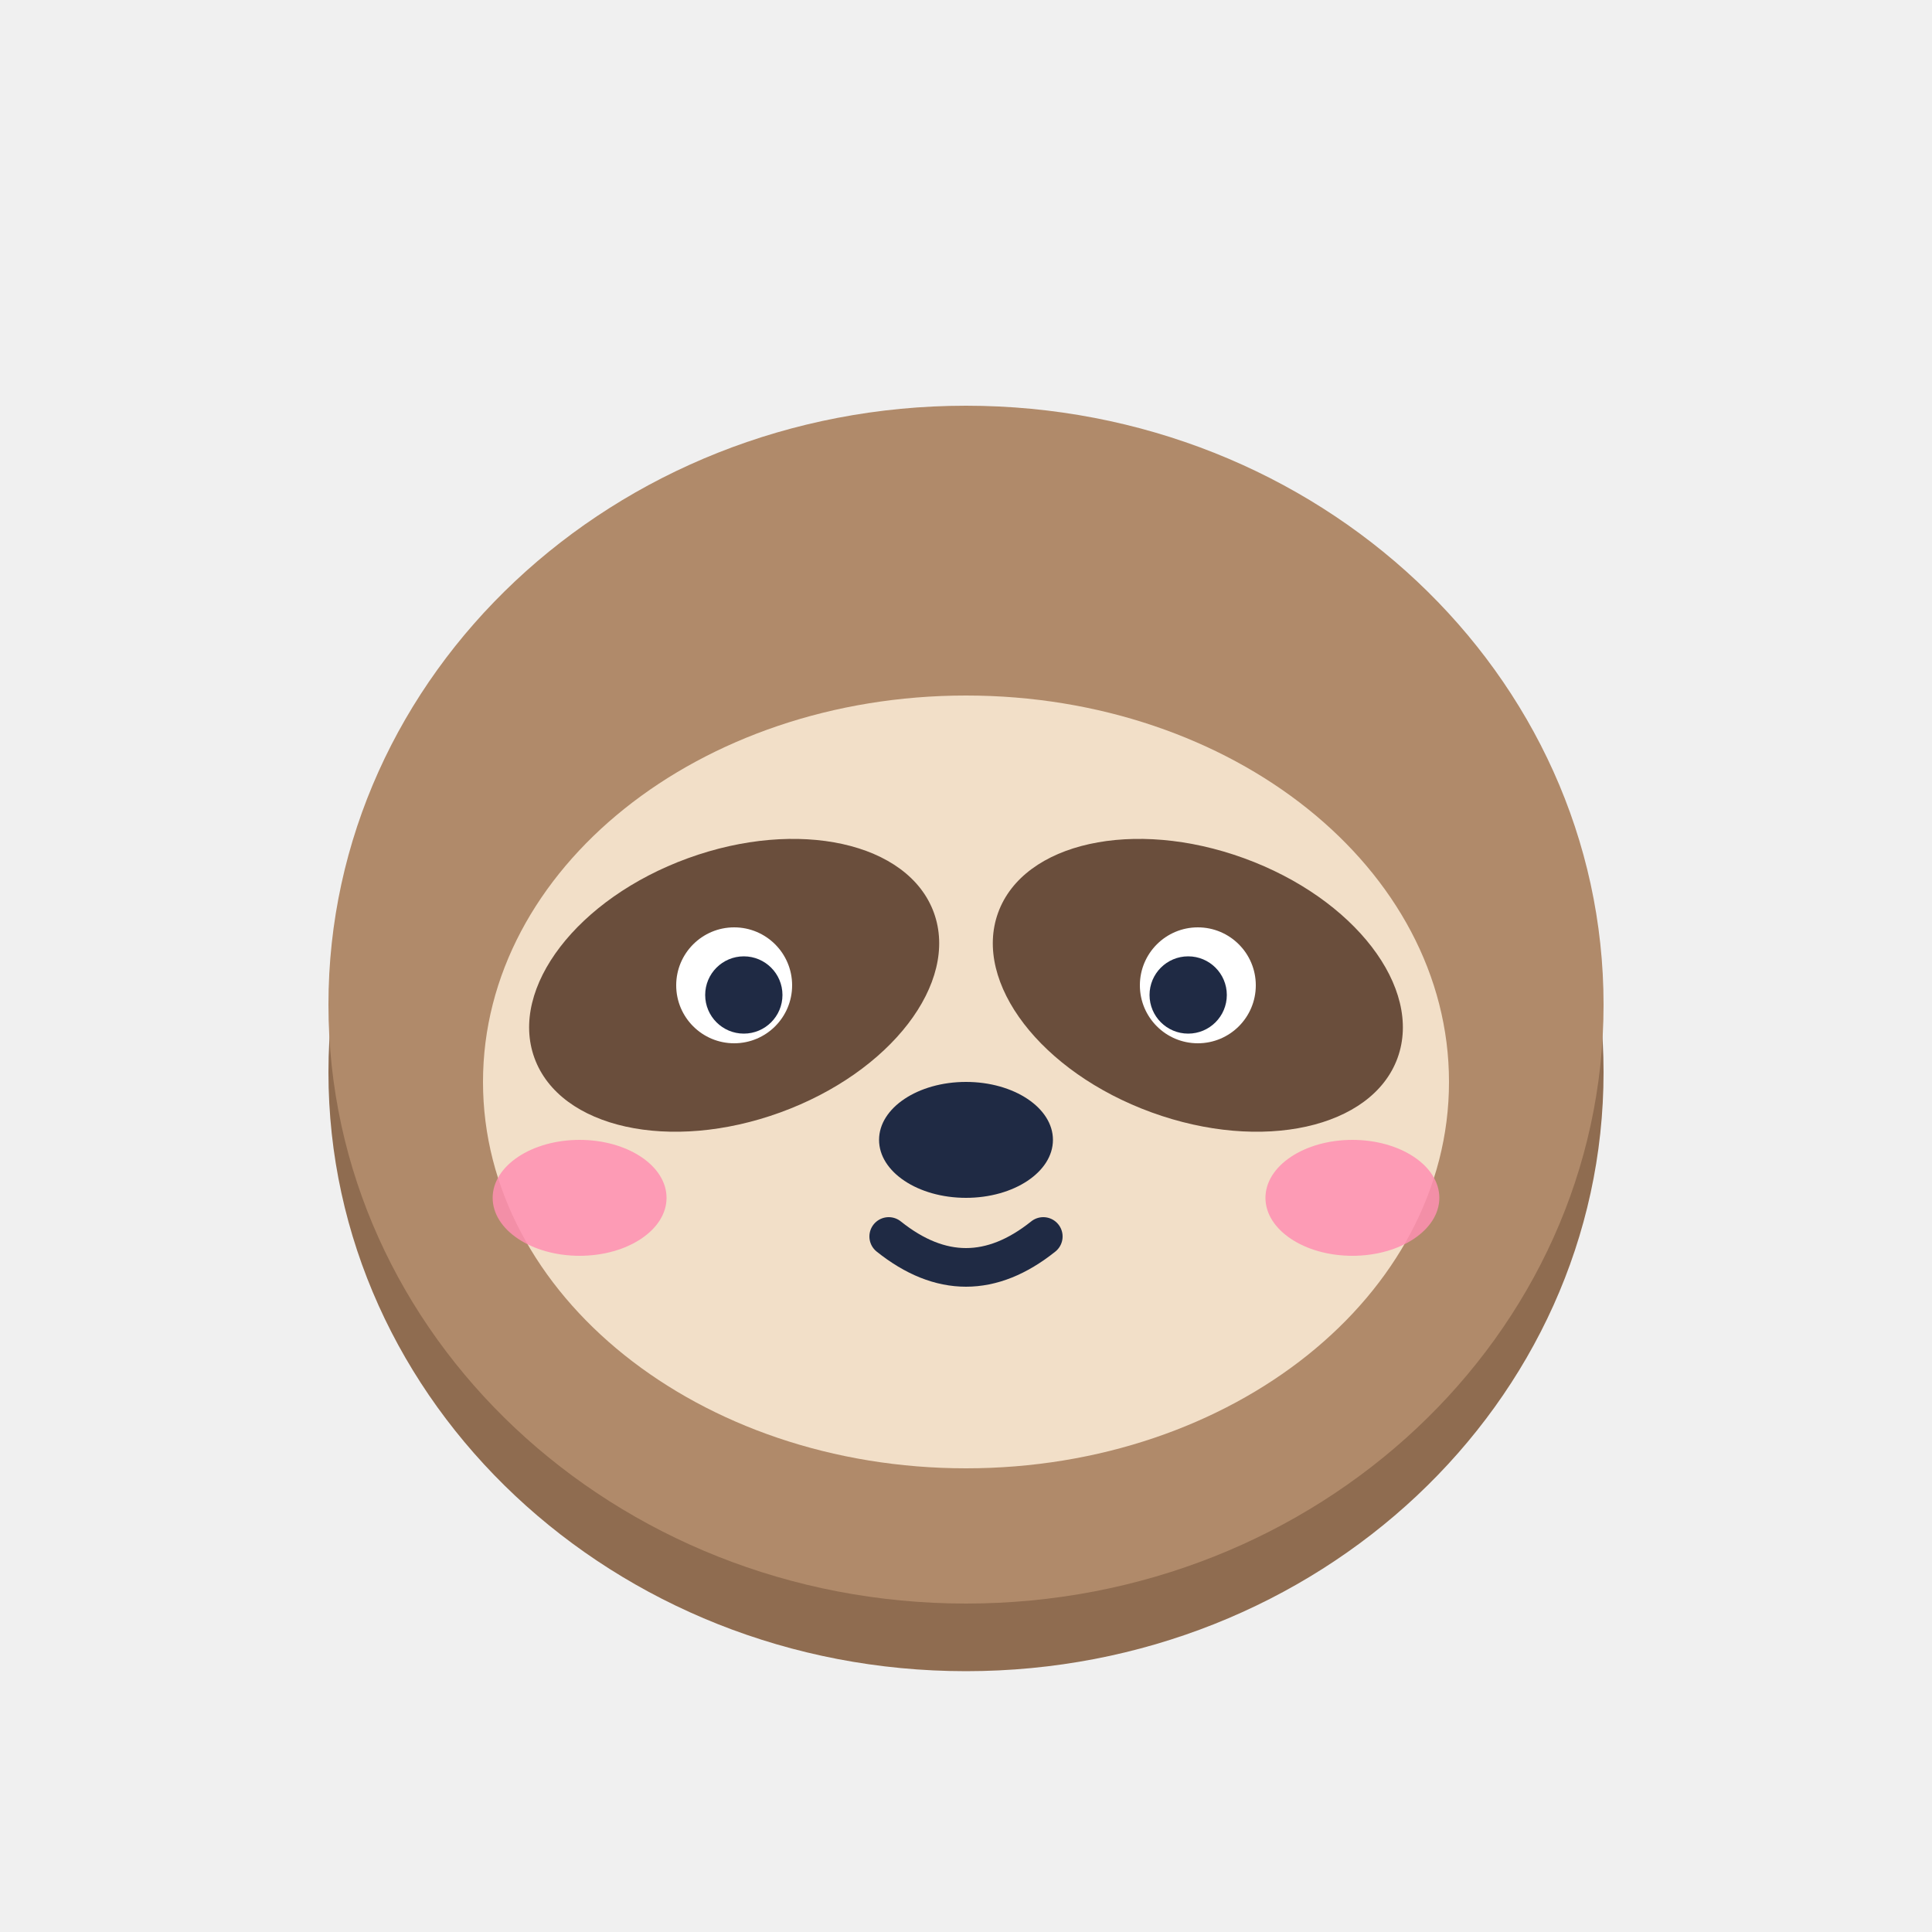
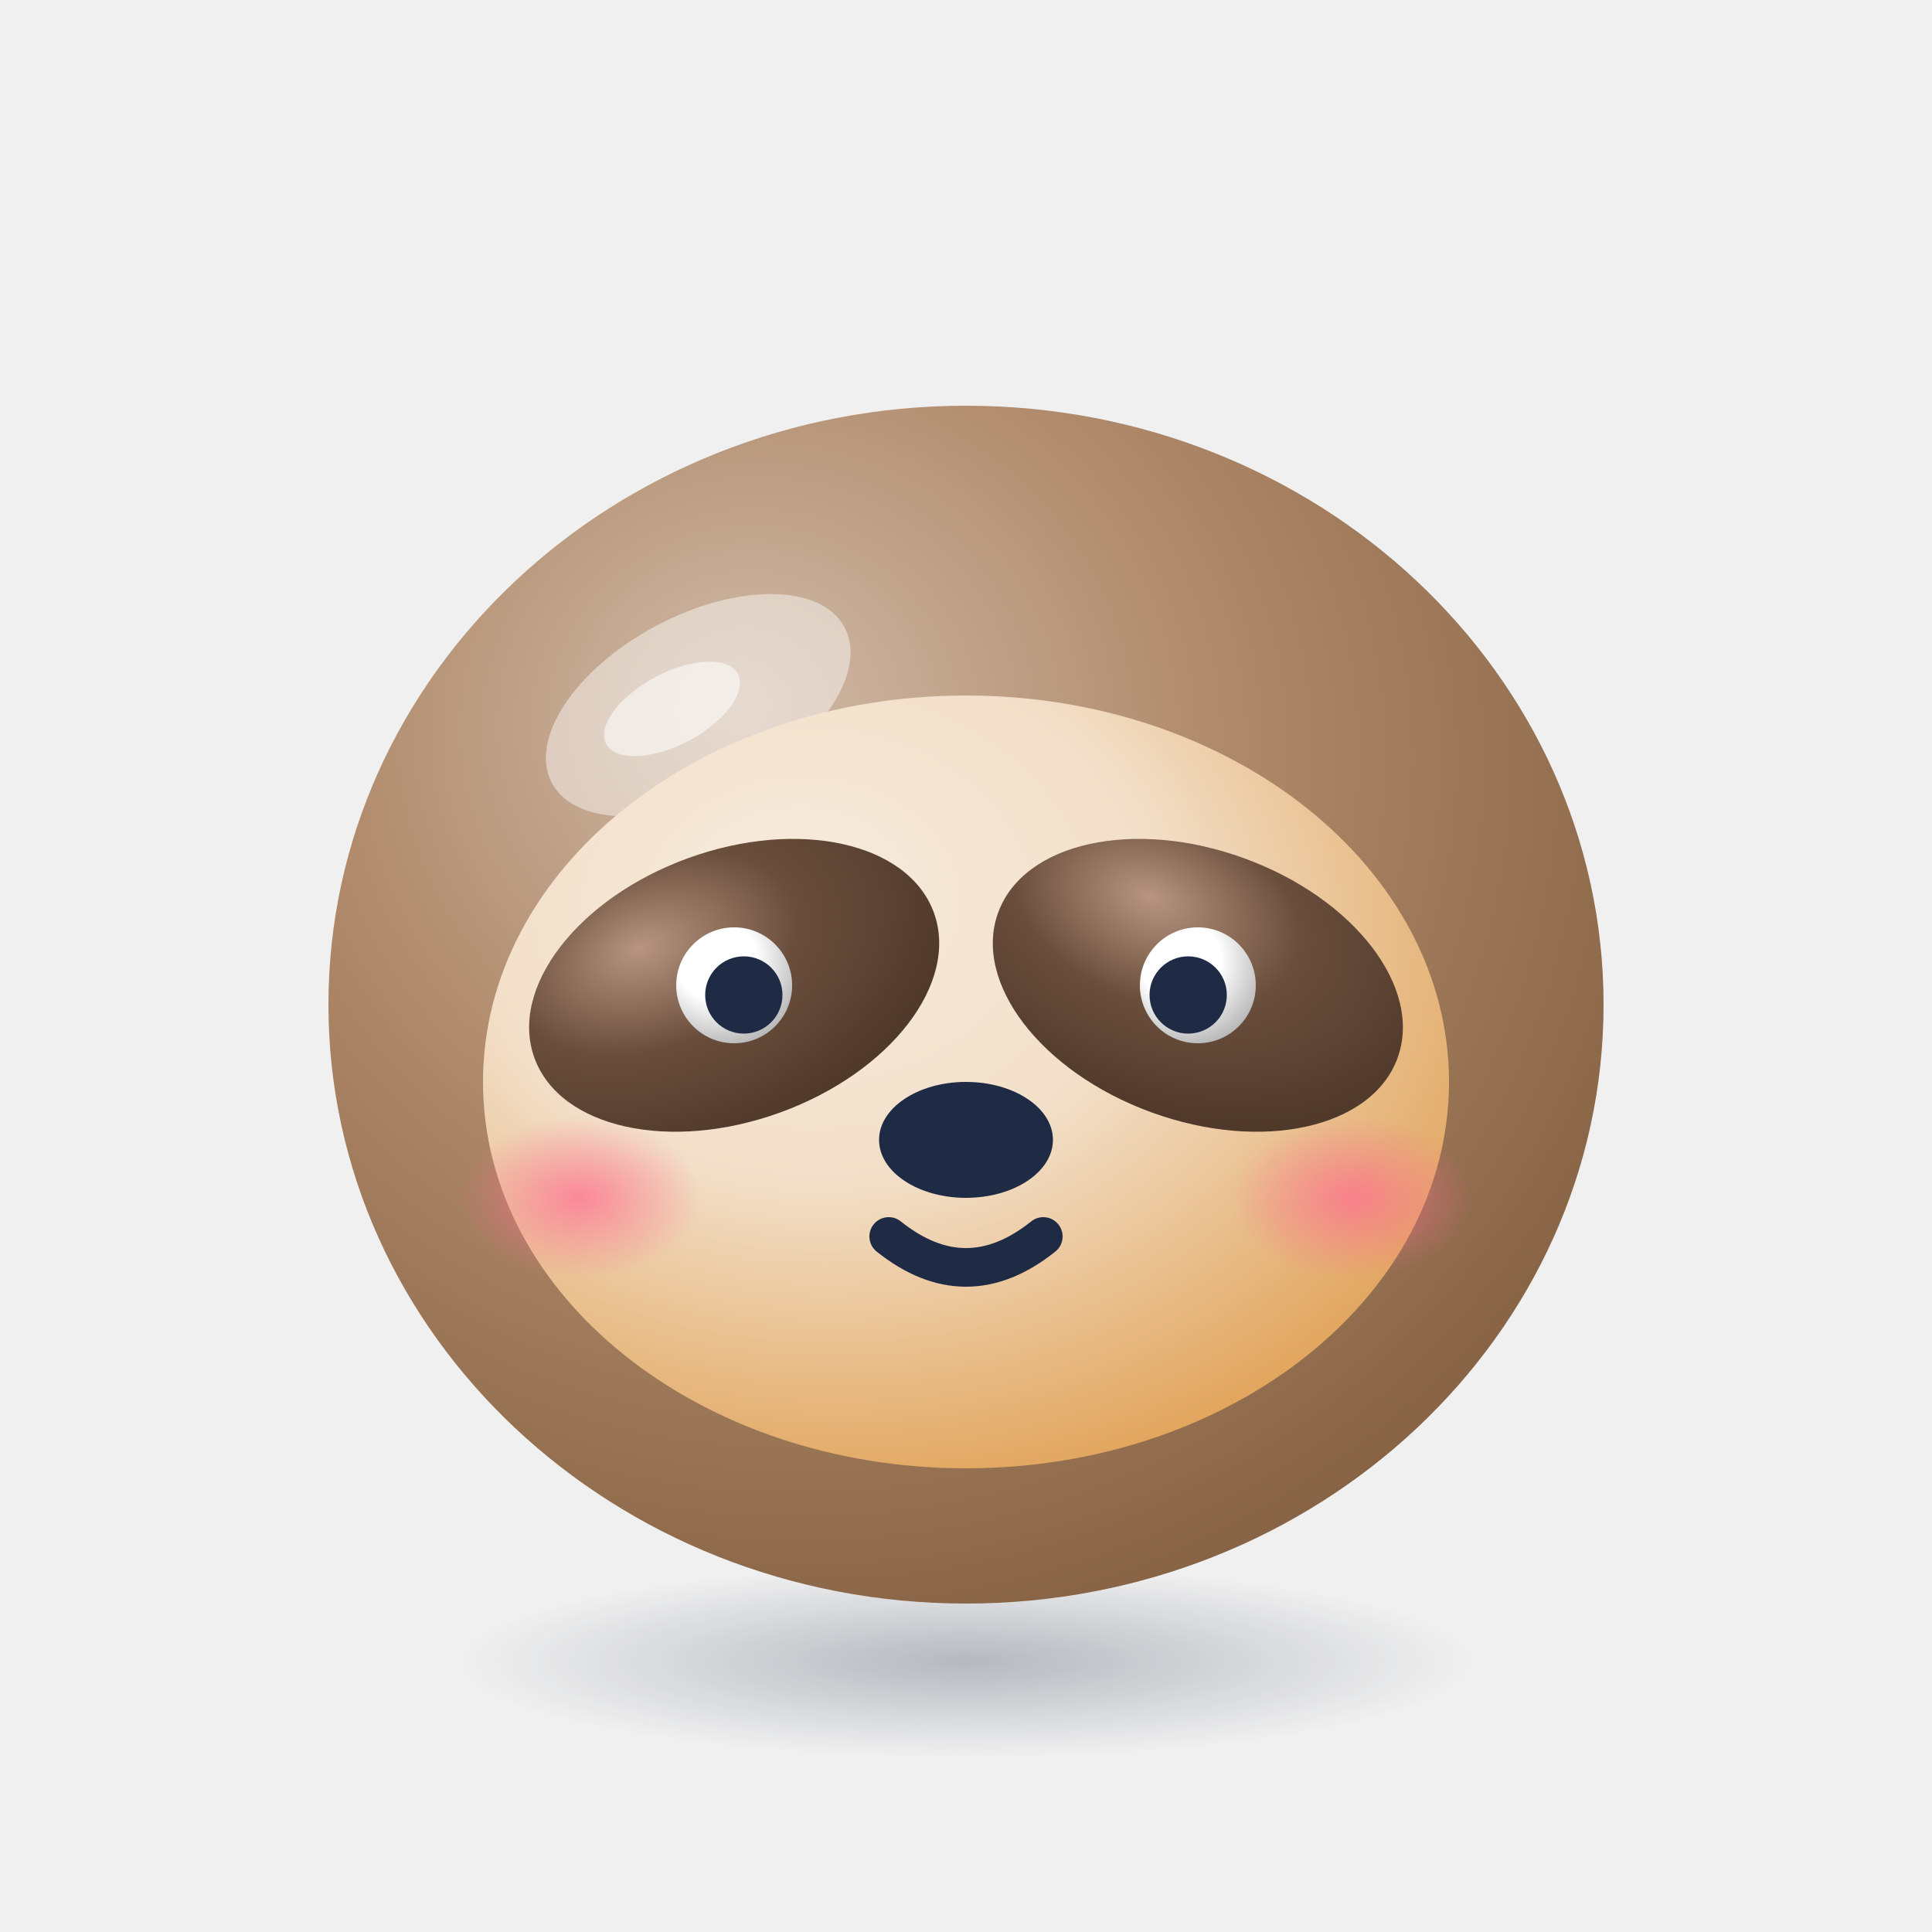
<svg xmlns="http://www.w3.org/2000/svg" width="200" height="200" viewBox="0 0 200 200">
-   <ellipse cx="100" cy="111" rx="66" ry="62" fill="#8F6C50" />
-   <ellipse cx="100" cy="104" rx="66" ry="62" fill="#B08A6A" />
-   <ellipse cx="100" cy="112" rx="50" ry="40" fill="#F2DFC8" />
-   <ellipse cx="76" cy="102" rx="22" ry="14" fill="#6A4E3C" transform="rotate(-20 76 102)" />
-   <ellipse cx="124" cy="102" rx="22" ry="14" fill="#6A4E3C" transform="rotate(20 124 102)" />
-   <circle cx="76" cy="102" r="6" fill="#FFFFFF" />
-   <circle cx="124" cy="102" r="6" fill="#FFFFFF" />
+   <defs>
+     <radialGradient id="rB08A6A" cx="0.38" cy="0.32" r="0.78" fx="0.32" fy="0.25">
+       <stop offset="0" stop-color="#D1BBA9" />
+       <stop offset="0.45" stop-color="#B08A6A" />
+       <stop offset="1" stop-color="#815D3F" />
+     </radialGradient>
+     <radialGradient id="rF2DFC8" cx="0.38" cy="0.32" r="0.78" fx="0.32" fy="0.25">
+       <stop offset="0" stop-color="#F7ECDF" />
+       <stop offset="0.45" stop-color="#F2DFC8" />
+       <stop offset="1" stop-color="#DF9D4E" />
+     </radialGradient>
+     <radialGradient id="r6A4E3C" cx="0.38" cy="0.32" r="0.78" fx="0.32" fy="0.25">
+       <stop offset="0" stop-color="#B79580" />
+       <stop offset="0.45" stop-color="#6A4E3C" />
+       <stop offset="1" stop-color="#4A3527" />
+     </radialGradient>
+     <radialGradient id="rFFFFFF" cx="0.38" cy="0.32" r="0.78" fx="0.32" fy="0.25">
+       <stop offset="0" stop-color="#FFFFFF" />
+       <stop offset="0.45" stop-color="#FFFFFF" />
+       <stop offset="1" stop-color="#ADADAD" />
+     </radialGradient>
+     <radialGradient id="chk" cx="0.5" cy="0.5" r="0.5">
+       <stop offset="0" stop-color="#FF6F91" stop-opacity="0.75" />
+       <stop offset="1" stop-color="#FF6F91" stop-opacity="0" />
+     </radialGradient>
+     <radialGradient id="gnd" cx="0.5" cy="0.5" r="0.5">
+       <stop offset="0" stop-color="#1F2A44" stop-opacity="0.28" />
+       <stop offset="1" stop-color="#1F2A44" stop-opacity="0" />
+     </radialGradient>
+   </defs>
+   <ellipse cx="100" cy="172" rx="52.8" ry="9.92" fill="url(#gnd)" />
+   <ellipse cx="100" cy="104" rx="66" ry="62" fill="url(#rB08A6A)" />
+   <ellipse cx="72.28" cy="73.0" rx="17.16" ry="9.3" fill="#FFFFFF" opacity="0.45" transform="rotate(-28 72.28 73.0)" />
+   <ellipse cx="69.706" cy="72.07" rx="7.722" ry="3.72" fill="#FFFFFF" opacity="0.55" transform="rotate(-28 72.28 73.0)" />
+   <ellipse cx="100" cy="112" rx="50" ry="40" fill="url(#rF2DFC8)" />
+   <ellipse cx="76" cy="102" rx="22" ry="14" fill="url(#r6A4E3C)" transform="rotate(-20 76 102)" />
+   <ellipse cx="124" cy="102" rx="22" ry="14" fill="url(#r6A4E3C)" transform="rotate(20 124 102)" />
+   <circle cx="76" cy="102" r="6" fill="url(#rFFFFFF)" />
+   <circle cx="124" cy="102" r="6" fill="url(#rFFFFFF)" />
  <circle cx="77" cy="103" r="4" fill="#1F2A44" />
  <circle cx="123" cy="103" r="4" fill="#1F2A44" />
  <ellipse cx="100" cy="118" rx="9" ry="6" fill="#1F2A44" />
  <path d="M92 128 Q100 134.4 108 128" fill="none" stroke="#1F2A44" stroke-width="4" stroke-linecap="round" stroke-linejoin="round" />
-   <ellipse cx="60" cy="124" rx="9" ry="6" fill="#FF8FB1" opacity="0.85" />
-   <ellipse cx="140" cy="124" rx="9" ry="6" fill="#FF8FB1" opacity="0.85" />
+   <ellipse cx="60" cy="124" rx="12.6" ry="8.4" fill="url(#chk)" />
+   <ellipse cx="140" cy="124" rx="12.6" ry="8.4" fill="url(#chk)" />
</svg>
